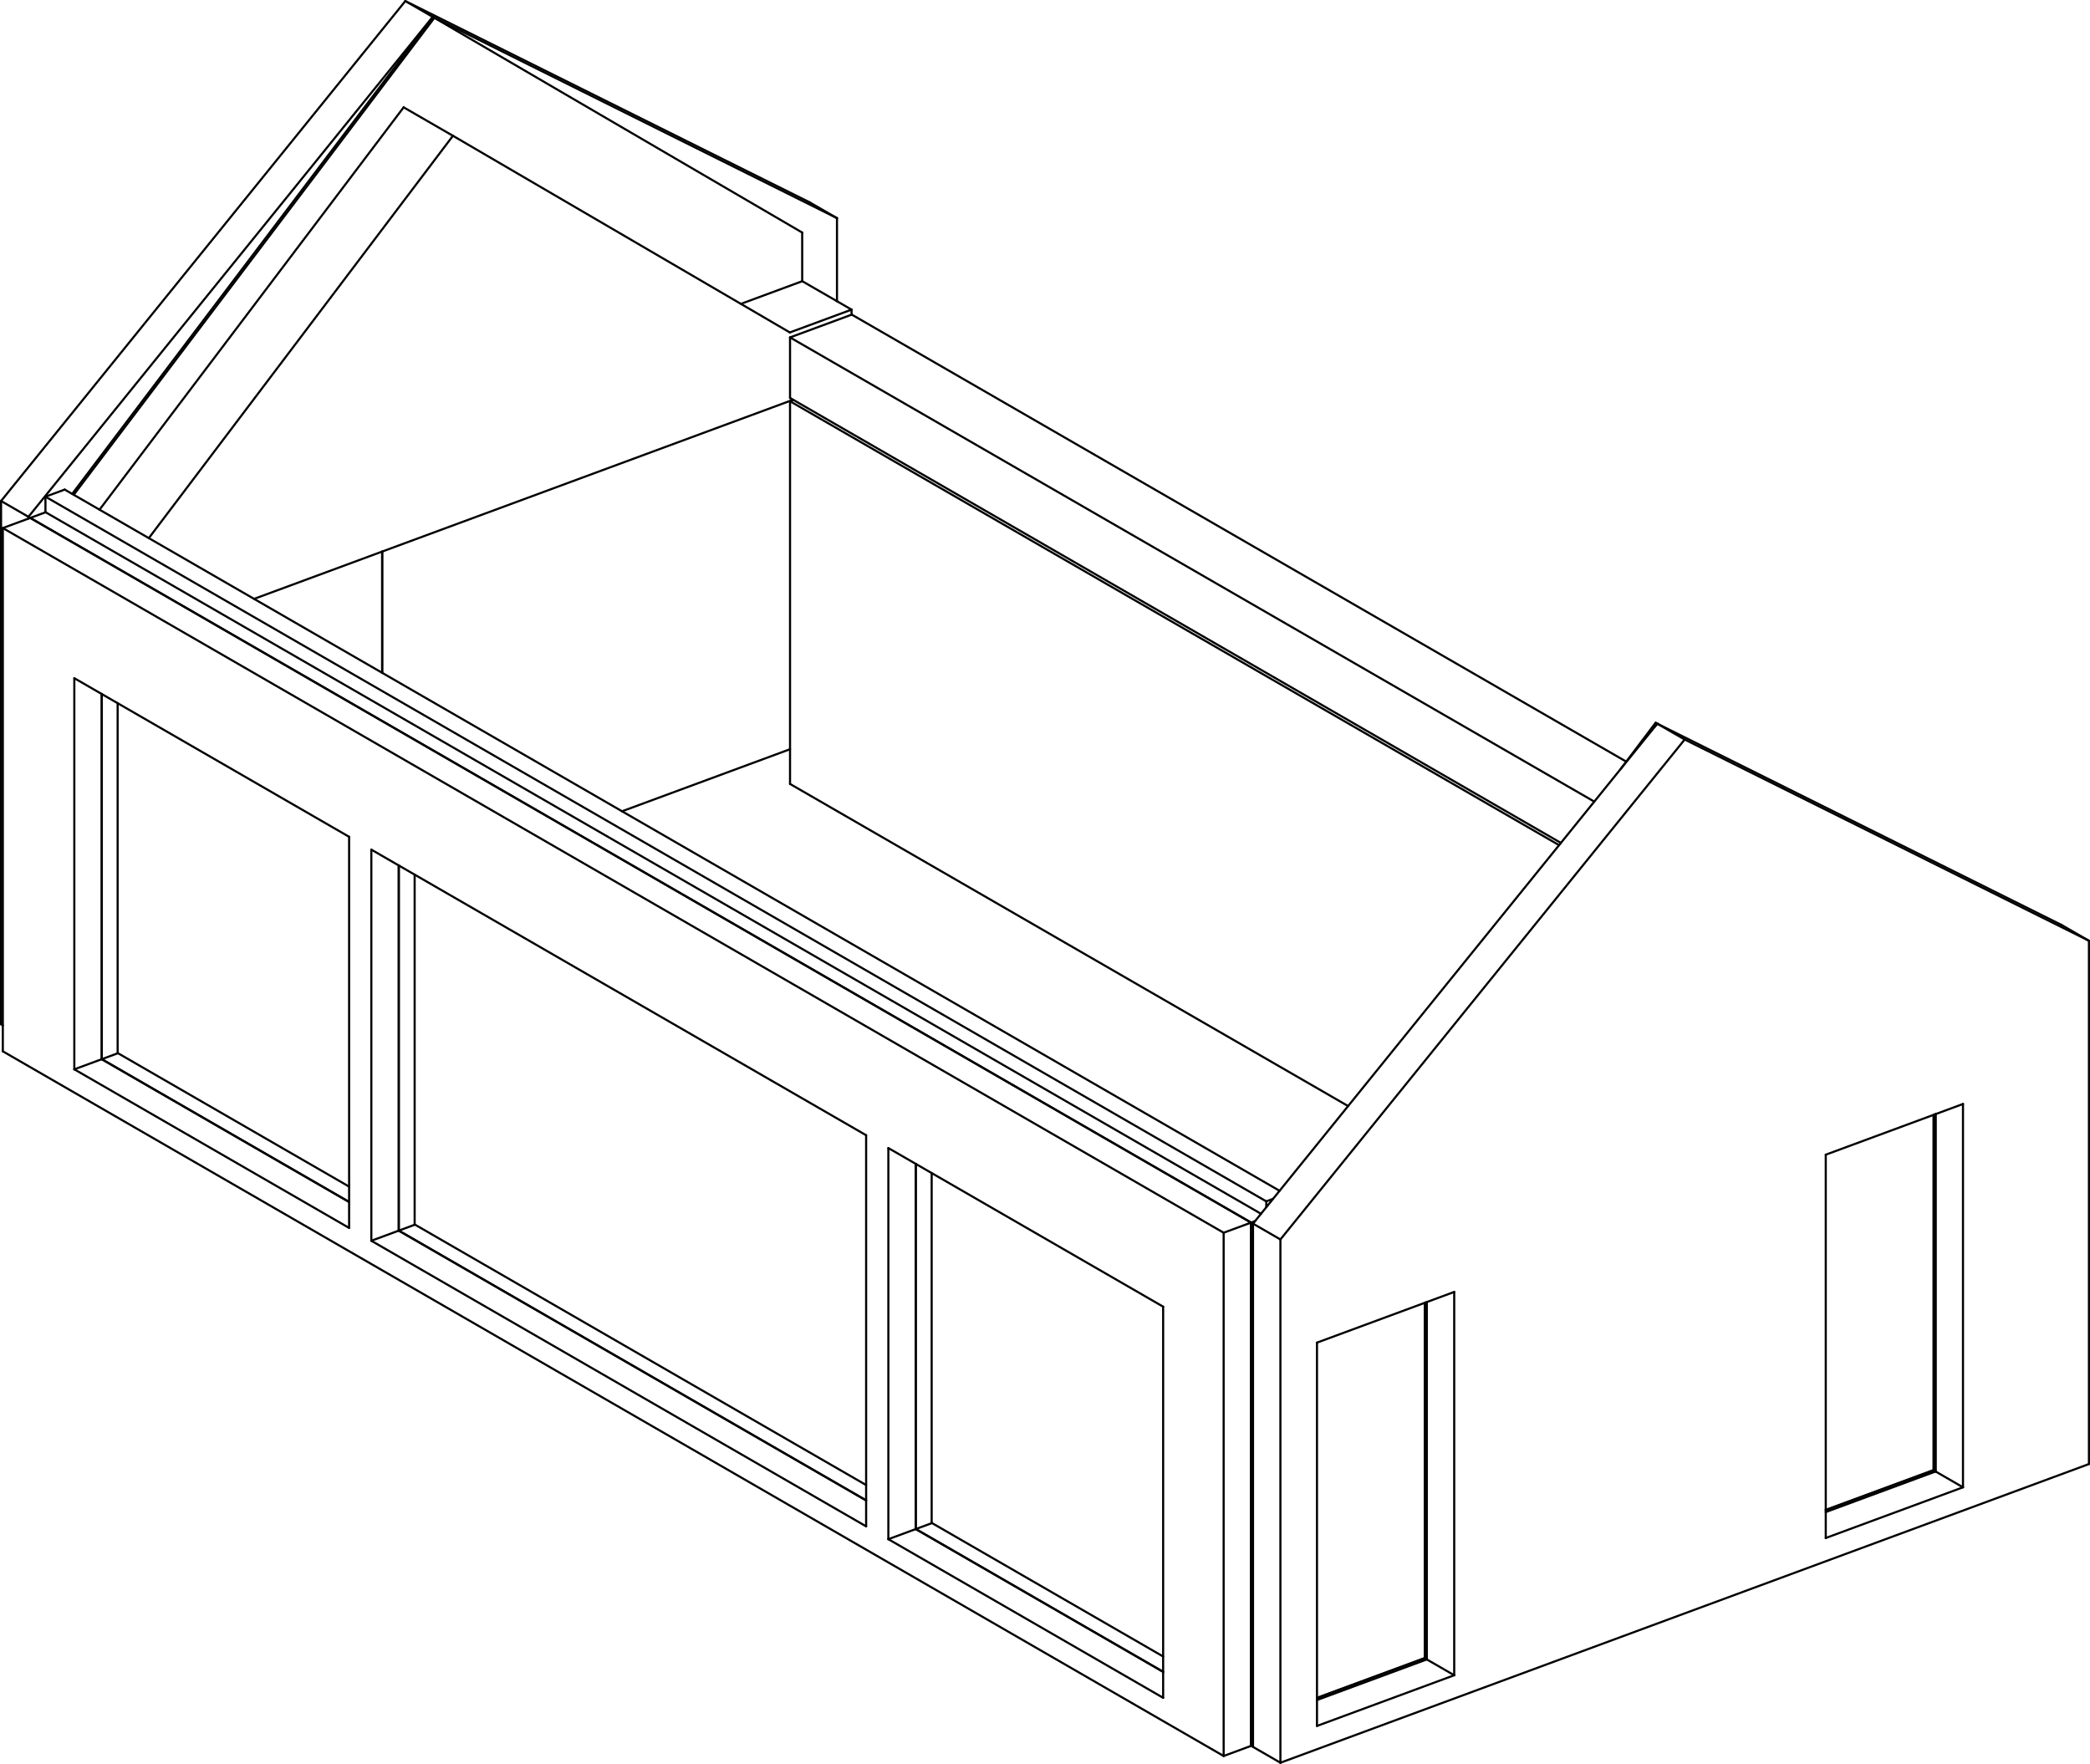
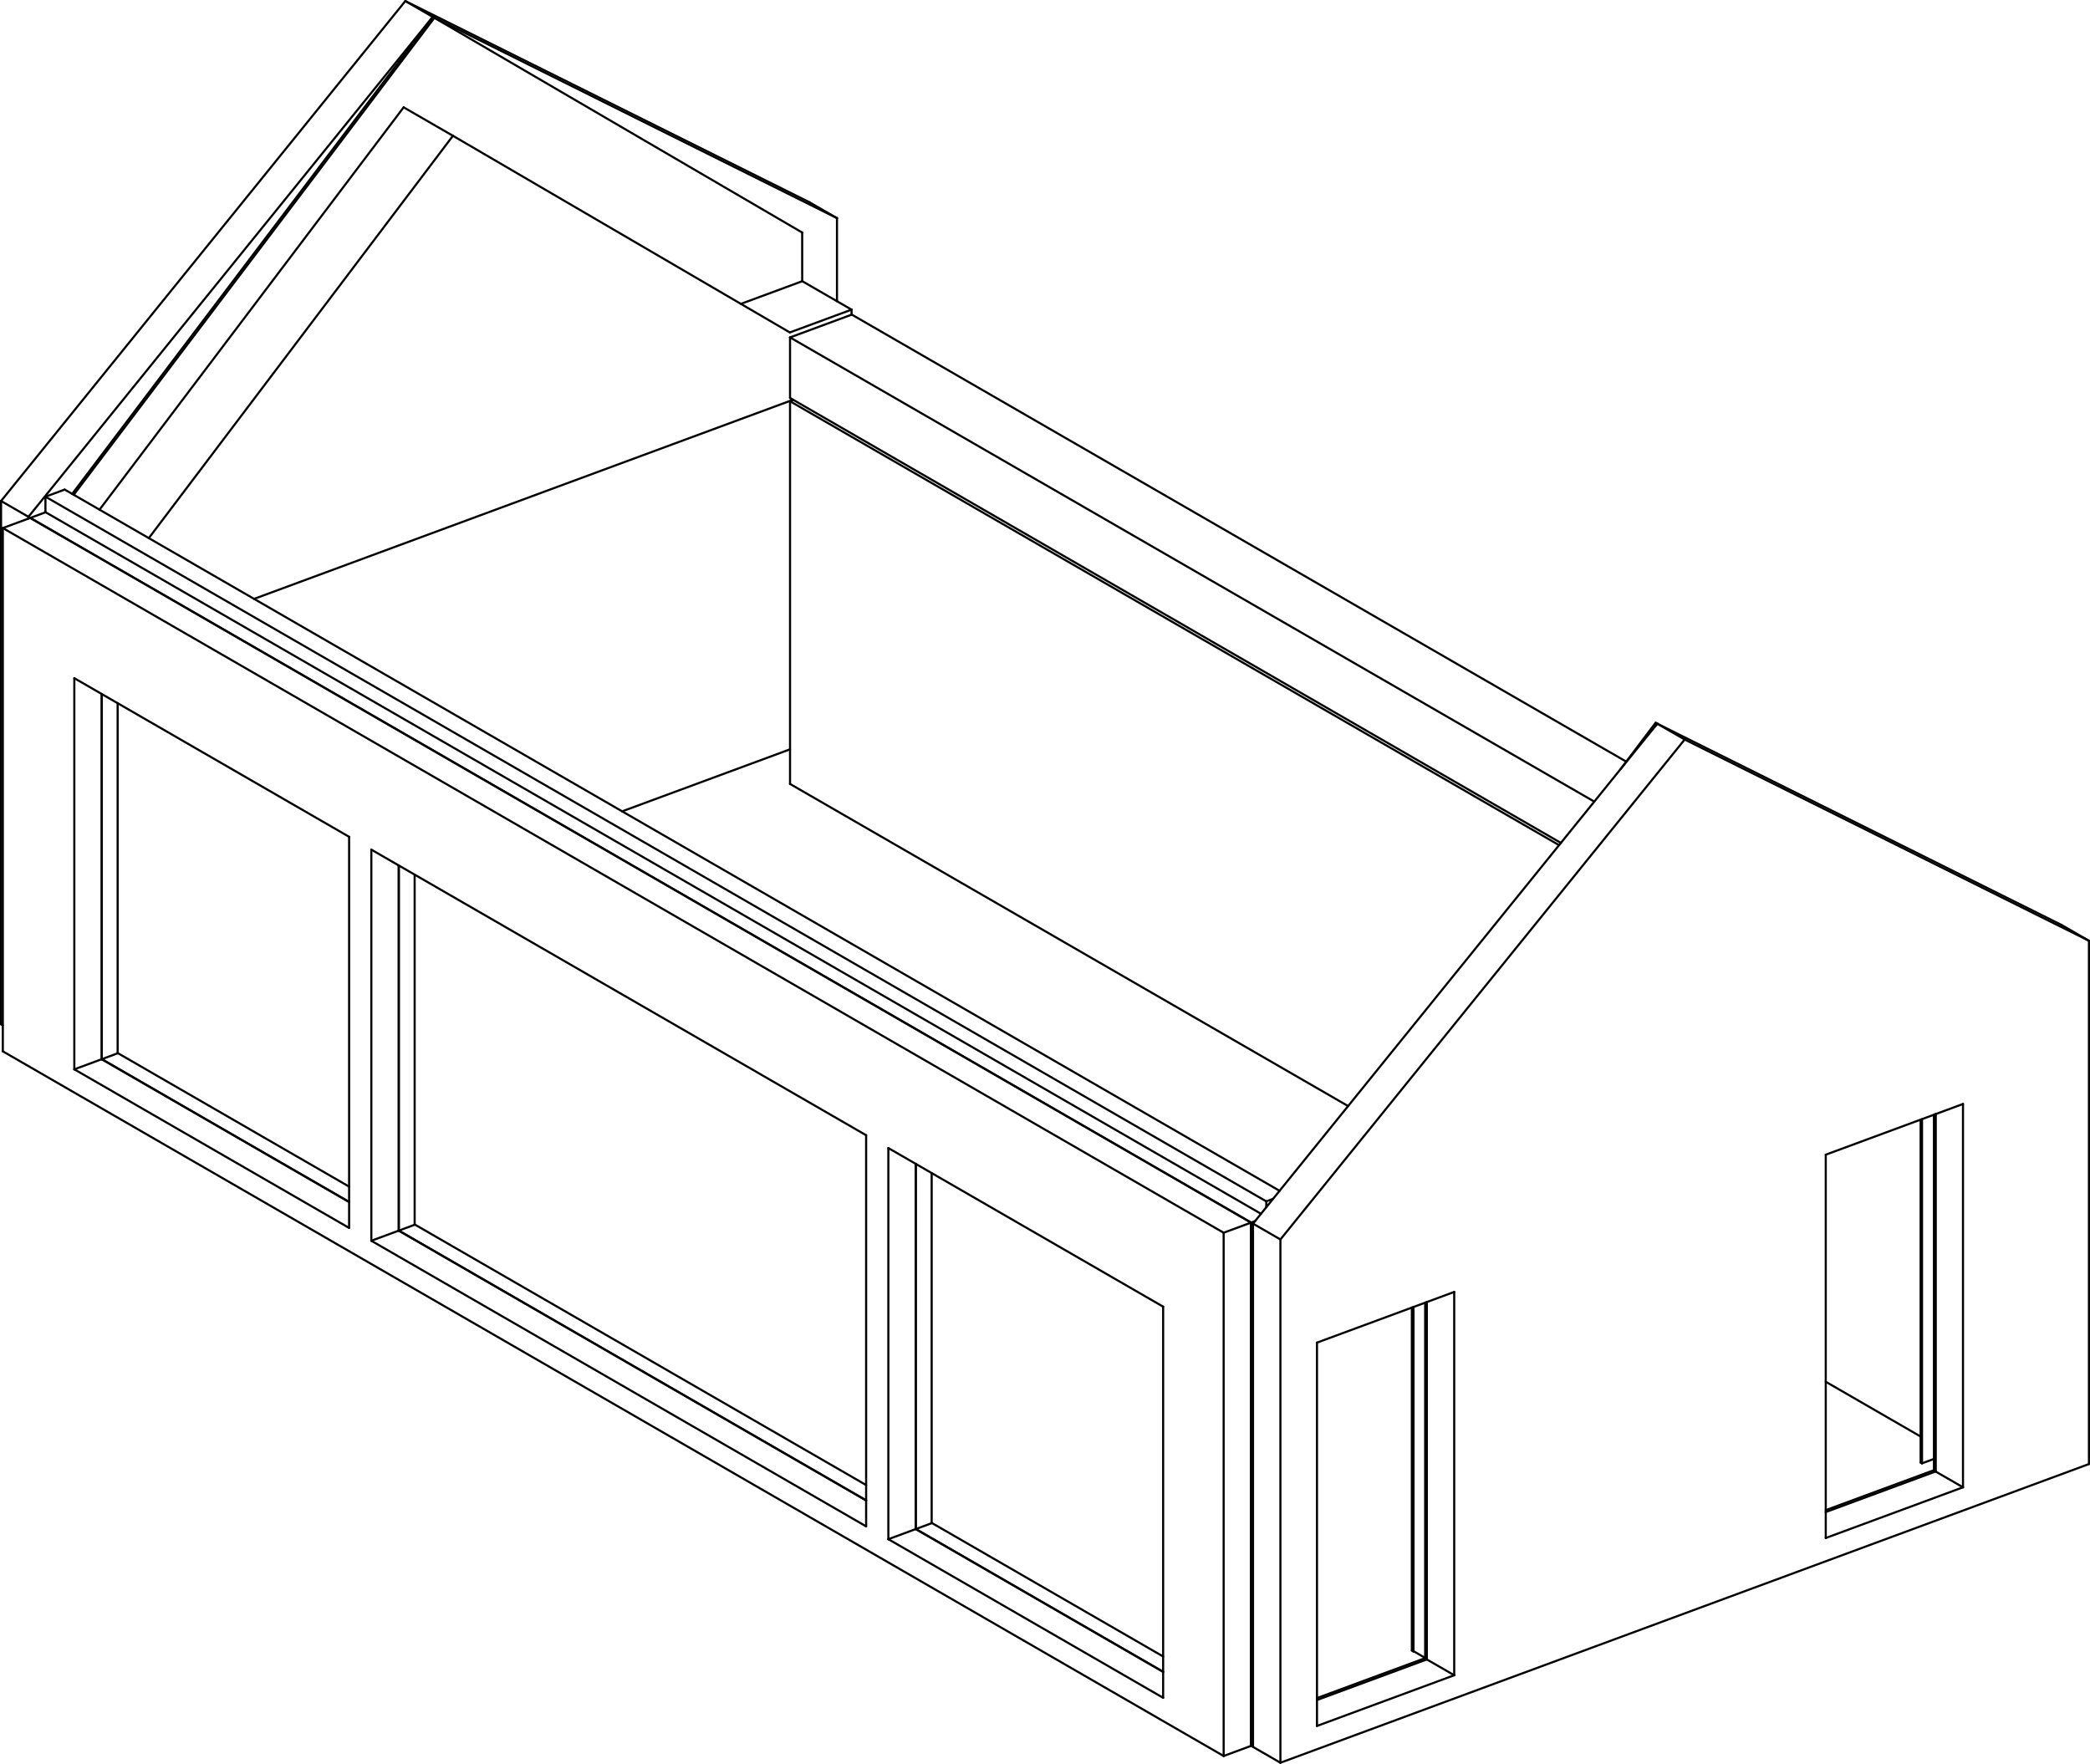
<svg xmlns="http://www.w3.org/2000/svg" width="11868.712mm" height="10015.952mm" viewBox="-5856.269 -4612.79 11868.712 10015.952" version="1.1">
  <g transform="scale(1,-1)" stroke-linecap="round">
    <g fill="none" stroke="rgb(0,0,0)" stroke-width="12.0" id="visible">
      <line x1="1622.645" y1="-5030.086" x2="2237.033" y2="-4803.128" />
      <line x1="4511.86" y1="-3962.794" x2="5126.248" y2="-3735.836" />
      <line x1="1092.592" y1="-5358.942" x2="1092.592" y2="-2387.471" />
      <line x1="1092.592" y1="-2387.471" x2="-5840.274" y2="1614.154" />
      <line x1="1092.592" y1="-5358.942" x2="-5840.274" y2="-1357.317" />
      <line x1="-5840.274" y1="-1357.317" x2="-5840.274" y2="1614.154" />
      <line x1="-5434.222" y1="-1459.525" x2="-3873.734" y2="-2360.233" />
      <line x1="-5434.222" y1="-1459.525" x2="-5434.222" y2="761.539" />
      <line x1="-5434.222" y1="761.539" x2="-3873.734" y2="-139.169" />
      <line x1="-3873.734" y1="-2360.233" x2="-3873.734" y2="-139.169" />
      <line x1="-3747.546" y1="-2433.069" x2="-937.667" y2="-4054.92" />
      <line x1="-3747.546" y1="-2433.069" x2="-3747.546" y2="-212.004" />
      <line x1="-937.667" y1="-4054.92" x2="-937.667" y2="-1833.856" />
      <line x1="-3747.546" y1="-212.004" x2="-937.667" y2="-1833.856" />
      <line x1="-811.479" y1="-4127.756" x2="749.009" y2="-5028.464" />
      <line x1="-811.479" y1="-4127.756" x2="-811.479" y2="-1906.692" />
      <line x1="749.009" y1="-5028.464" x2="749.009" y2="-2807.4" />
      <line x1="-811.479" y1="-1906.692" x2="749.009" y2="-2807.4" />
      <line x1="1092.592" y1="-5358.942" x2="1247.985" y2="-5301.539" />
      <line x1="1247.985" y1="-5301.539" x2="1247.985" y2="-2330.068" />
      <line x1="1092.592" y1="-2387.471" x2="1247.985" y2="-2330.068" />
      <line x1="-5840.274" y1="1614.154" x2="-5684.881" y2="1671.557" />
      <line x1="1247.985" y1="-2330.068" x2="-5684.881" y2="1671.557" />
      <line x1="-5434.222" y1="-1459.525" x2="-5278.829" y2="-1402.122" />
      <line x1="-5278.829" y1="-1402.122" x2="-3873.734" y2="-2213.138" />
      <line x1="-5278.829" y1="-1402.122" x2="-5278.829" y2="671.847" />
      <line x1="-3747.546" y1="-2433.069" x2="-3592.153" y2="-2375.666" />
      <line x1="-3592.153" y1="-2375.666" x2="-937.667" y2="-3907.825" />
      <line x1="-3592.153" y1="-2375.666" x2="-3592.153" y2="-301.697" />
      <line x1="-811.479" y1="-4127.756" x2="-656.086" y2="-4070.353" />
      <line x1="-656.086" y1="-4070.353" x2="749.009" y2="-4881.369" />
      <line x1="-656.086" y1="-4070.353" x2="-656.086" y2="-1996.384" />
      <line x1="1248.765" y1="-5301.251" x2="1248.765" y2="-2329.779" />
      <line x1="1248.765" y1="-2329.779" x2="-5684.1" y2="1671.846" />
      <line x1="1248.765" y1="-5301.251" x2="1247.985" y2="-5300.8" />
      <line x1="-5684.1" y1="1671.107" x2="-5684.1" y2="1671.846" />
      <line x1="-5278.048" y1="-1401.833" x2="-3873.734" y2="-2212.399" />
      <line x1="-5278.048" y1="-1401.833" x2="-5278.048" y2="671.396" />
      <line x1="-3591.372" y1="-2375.377" x2="-937.667" y2="-3907.086" />
      <line x1="-3591.372" y1="-2375.377" x2="-3591.372" y2="-302.147" />
      <line x1="-655.305" y1="-4070.064" x2="749.009" y2="-4880.629" />
      <line x1="-655.305" y1="-4070.064" x2="-655.305" y2="-1996.834" />
      <line x1="1248.765" y1="-5301.251" x2="1259.385" y2="-5297.328" />
      <line x1="1248.765" y1="-2329.779" x2="1270.977" y2="-2321.574" />
      <line x1="-5684.1" y1="1671.846" x2="-5597.268" y2="1703.922" />
      <line x1="-5278.048" y1="-1401.833" x2="-5186.374" y2="-1367.969" />
      <line x1="-3591.372" y1="-2375.377" x2="-3499.698" y2="-2341.512" />
      <line x1="-655.305" y1="-4070.064" x2="-563.631" y2="-4036.199" />
      <line x1="1334.661" y1="-2242.82" x2="1334.661" y2="-2209.348" />
      <line x1="1334.661" y1="-2209.348" x2="-5598.205" y2="1792.277" />
      <line x1="-5598.205" y1="1704.463" x2="-5598.205" y2="1792.277" />
      <line x1="1304.701" y1="-2279.869" x2="-5598.205" y2="1704.463" />
      <line x1="1410.167" y1="-2149.446" x2="-5488.883" y2="1832.661" />
      <line x1="1334.661" y1="-2209.348" x2="1373.256" y2="-2195.091" />
      <line x1="-5598.205" y1="1792.277" x2="-5488.883" y2="1832.661" />
      <line x1="1414.934" y1="-5397.163" x2="1259.385" y2="-5307.38" />
      <line x1="1414.934" y1="-5397.163" x2="6006.443" y2="-3701.033" />
      <line x1="1414.934" y1="-2425.691" x2="1259.385" y2="-2335.909" />
      <line x1="1414.934" y1="-2425.691" x2="1414.934" y2="-5397.163" />
      <line x1="1259.385" y1="-2335.909" x2="1259.385" y2="-5307.38" />
      <line x1="6006.443" y1="-729.562" x2="5850.894" y2="-639.78" />
      <line x1="6006.443" y1="-3701.033" x2="6006.443" y2="-729.562" />
      <line x1="3710.689" y1="413.341" x2="1414.934" y2="-2425.691" />
      <line x1="6006.443" y1="-729.562" x2="3710.689" y2="413.341" />
      <line x1="2401.952" y1="-4900.389" x2="1622.645" y2="-5188.269" />
      <line x1="2401.952" y1="-4900.389" x2="2401.952" y2="-2723.675" />
      <line x1="1622.645" y1="-5188.269" x2="1622.645" y2="-3011.555" />
      <line x1="2401.952" y1="-2723.675" x2="1622.645" y2="-3011.555" />
      <line x1="5291.167" y1="-3833.096" x2="4511.86" y2="-4120.977" />
      <line x1="5291.167" y1="-3833.096" x2="5291.167" y2="-1656.383" />
      <line x1="5291.167" y1="-1656.383" x2="4511.86" y2="-1944.263" />
      <line x1="4511.86" y1="-4120.977" x2="4511.86" y2="-1944.263" />
      <line x1="3555.14" y1="503.123" x2="1259.385" y2="-2335.909" />
      <line x1="5850.894" y1="-639.78" x2="3555.14" y2="503.123" />
      <line x1="2246.403" y1="-4810.606" x2="1622.645" y2="-5041.026" />
      <line x1="2246.403" y1="-4810.606" x2="2246.403" y2="-2781.136" />
      <line x1="5135.618" y1="-3743.314" x2="4511.86" y2="-3973.734" />
      <line x1="5135.618" y1="-3743.314" x2="5135.618" y2="-1713.843" />
      <line x1="3710.689" y1="413.341" x2="3555.14" y2="503.123" />
      <line x1="2401.952" y1="-4900.389" x2="2246.403" y2="-4810.606" />
      <line x1="5291.167" y1="-3833.096" x2="5135.618" y2="-3743.314" />
      <line x1="-5840.274" y1="-1209.483" x2="-5850.269" y2="-1203.714" />
      <line x1="-5694.72" y1="1677.975" x2="-5850.269" y2="1767.758" />
      <line x1="-5694.72" y1="1677.975" x2="-5694.72" y2="1667.923" />
      <line x1="-5850.269" y1="1767.758" x2="-5850.269" y2="-1203.714" />
      <line x1="-1103.211" y1="3374.105" x2="-1258.761" y2="3463.887" />
      <line x1="-1103.211" y1="2902.245" x2="-1103.211" y2="3374.105" />
      <line x1="-3398.966" y1="4517.007" x2="-5694.72" y2="1677.975" />
      <line x1="-1103.211" y1="3374.105" x2="-3398.966" y2="4517.007" />
      <line x1="-3554.515" y1="4606.79" x2="-5850.269" y2="1767.758" />
      <line x1="-1258.761" y1="3463.887" x2="-3554.515" y2="4606.79" />
      <line x1="-3398.966" y1="4517.007" x2="-3554.515" y2="4606.79" />
      <line x1="3554.515" y1="503.483" x2="3541.326" y2="486.04" />
      <line x1="3555.137" y1="503.12" x2="3554.515" y2="503.483" />
      <line x1="5134.993" y1="-3742.066" x2="5135.618" y2="-3741.836" />
      <line x1="5134.993" y1="-3742.066" x2="5134.993" y2="-1714.074" />
      <line x1="2245.779" y1="-4809.359" x2="2246.403" y2="-4809.128" />
      <line x1="2245.779" y1="-4809.359" x2="2245.779" y2="-2781.366" />
      <line x1="3545.769" y1="508.531" x2="3347.937" y2="246.886" />
      <line x1="5126.248" y1="-3737.018" x2="5126.248" y2="-1717.305" />
      <line x1="2237.033" y1="-4804.311" x2="2237.033" y2="-2784.597" />
      <line x1="3554.515" y1="503.483" x2="3545.769" y2="508.531" />
      <line x1="5126.248" y1="-3737.018" x2="5134.993" y2="-3742.066" />
      <line x1="2237.033" y1="-4804.311" x2="2245.779" y2="-4809.359" />
      <line x1="-3389.595" y1="4511.599" x2="-5437.565" y2="1803.04" />
      <line x1="-1300.771" y1="3292.255" x2="-3389.595" y2="4511.599" />
      <line x1="-1300.771" y1="3015.832" x2="-1300.771" y2="3292.255" />
      <line x1="-3398.341" y1="4516.647" x2="-5446.311" y2="1808.088" />
      <line x1="-3389.595" y1="4511.599" x2="-3398.341" y2="4516.647" />
      <line x1="-565.505" y1="-4035.118" x2="-565.505" y2="-2048.667" />
      <line x1="749.009" y1="-4793.851" x2="-565.505" y2="-4035.118" />
      <line x1="-3501.572" y1="-2340.43" x2="-3501.572" y2="-353.98" />
      <line x1="-937.667" y1="-3820.307" x2="-3501.572" y2="-2340.43" />
      <line x1="-5188.249" y1="-1366.887" x2="-5188.249" y2="619.564" />
      <line x1="-3873.734" y1="-2125.62" x2="-5188.249" y2="-1366.887" />
      <line x1="2997.448" y1="-186.544" x2="-1369.8" y2="2334.216" />
      <line x1="-1369.8" y1="161.05" x2="-1369.8" y2="2334.216" />
+       <line x1="5050.659" y1="-3544.816" x2="4511.86" y2="-3233.823" />
      <line x1="1799.346" y1="-1668.169" x2="-1369.8" y2="161.05" />
      <line x1="-1369.8" y1="2334.216" x2="-1350.122" y2="2341.485" />
      <line x1="3197.31" y1="60.615" x2="-1369.8" y2="2696.734" />
      <line x1="-1369.8" y1="2352.843" x2="-1369.8" y2="2696.734" />
      <line x1="3007.717" y1="-173.844" x2="-1369.8" y2="2352.843" />
      <line x1="3378.822" y1="287.734" x2="-1019.19" y2="2826.251" />
      <line x1="-1369.8" y1="2696.734" x2="-1019.19" y2="2826.251" />
      <line x1="-4413.471" y1="1211.936" x2="-1352.309" y2="2342.747" />
      <line x1="-1020.439" y1="2854.469" x2="-1300.303" y2="3016.006" />
      <line x1="-1020.439" y1="2825.79" x2="-1020.439" y2="2854.469" />
      <line x1="-1020.439" y1="2854.469" x2="-1371.049" y2="2724.952" />
      <line x1="-1300.303" y1="3016.006" x2="-1648.99" y2="2887.199" />
      <line x1="-3284.178" y1="3841.734" x2="-3564.041" y2="4003.27" />
      <line x1="-1371.049" y1="2724.952" x2="-3284.178" y2="3841.734" />
      <line x1="-3284.178" y1="3841.734" x2="-5011.217" y2="1556.953" />
      <line x1="-3564.041" y1="4003.27" x2="-5291.08" y2="1718.49" />
-       <line x1="2235.784" y1="-4802.703" x2="2236.564" y2="-4802.414" />
-       <line x1="2235.784" y1="-4802.703" x2="2235.159" y2="-4802.342" />
-       <line x1="2235.159" y1="-4802.342" x2="1622.645" y2="-5028.608" />
-       <line x1="2235.159" y1="-4802.342" x2="2235.159" y2="-2785.289" />
-       <line x1="2236.564" y1="-2784.77" x2="2236.564" y2="-4802.414" />
-       <line x1="2235.784" y1="-2785.059" x2="2235.784" y2="-4802.703" />
-       <line x1="5124.998" y1="-3735.41" x2="5126.248" y2="-3734.949" />
-       <line x1="5124.998" y1="-1717.766" x2="5124.998" y2="-3735.41" />
-       <line x1="5124.373" y1="-3735.05" x2="5124.373" y2="-1717.997" />
-       <line x1="5124.998" y1="-3735.41" x2="5124.373" y2="-3735.05" />
-       <line x1="5124.373" y1="-3735.05" x2="4511.86" y2="-3961.316" />
-       <line x1="-3685.545" y1="1480.836" x2="-3685.545" y2="791.78" />
-       <line x1="-2323.866" y1="5.824" x2="-1369.8" y2="358.261" />
-       <line x1="2237.033" y1="-4801.945" x2="2236.564" y2="-4801.675" />
-       <line x1="-3686.325" y1="792.231" x2="-3686.325" y2="1480.548" />
+       <line x1="2170.815" y1="-4763.725" x2="2170.815" y2="-2809.058" />
+       <line x1="2237.033" y1="-4801.945" x2="2170.815" y2="-4763.725" />
+       <line x1="2169.254" y1="-4764.302" x2="2170.815" y2="-4763.725" />
+       <line x1="2169.254" y1="-2809.635" x2="2169.254" y2="-4764.302" />
+       <line x1="2169.254" y1="-4764.302" x2="2161.445" y2="-4759.795" />
+       <line x1="2161.445" y1="-2812.52" x2="2161.445" y2="-4759.795" />
+       <line x1="5058.468" y1="-3697.009" x2="5126.248" y2="-3671.971" />
+       <line x1="5058.468" y1="-1742.343" x2="5058.468" y2="-3697.009" />
+       <line x1="5058.468" y1="-3697.009" x2="5050.659" y2="-3692.502" />
+       <line x1="5050.659" y1="-1745.228" x2="5050.659" y2="-3692.502" />
+       <line x1="-2323.241" y1="5.464" x2="-1369.8" y2="357.67" />
    </g>
  </g>
</svg>
